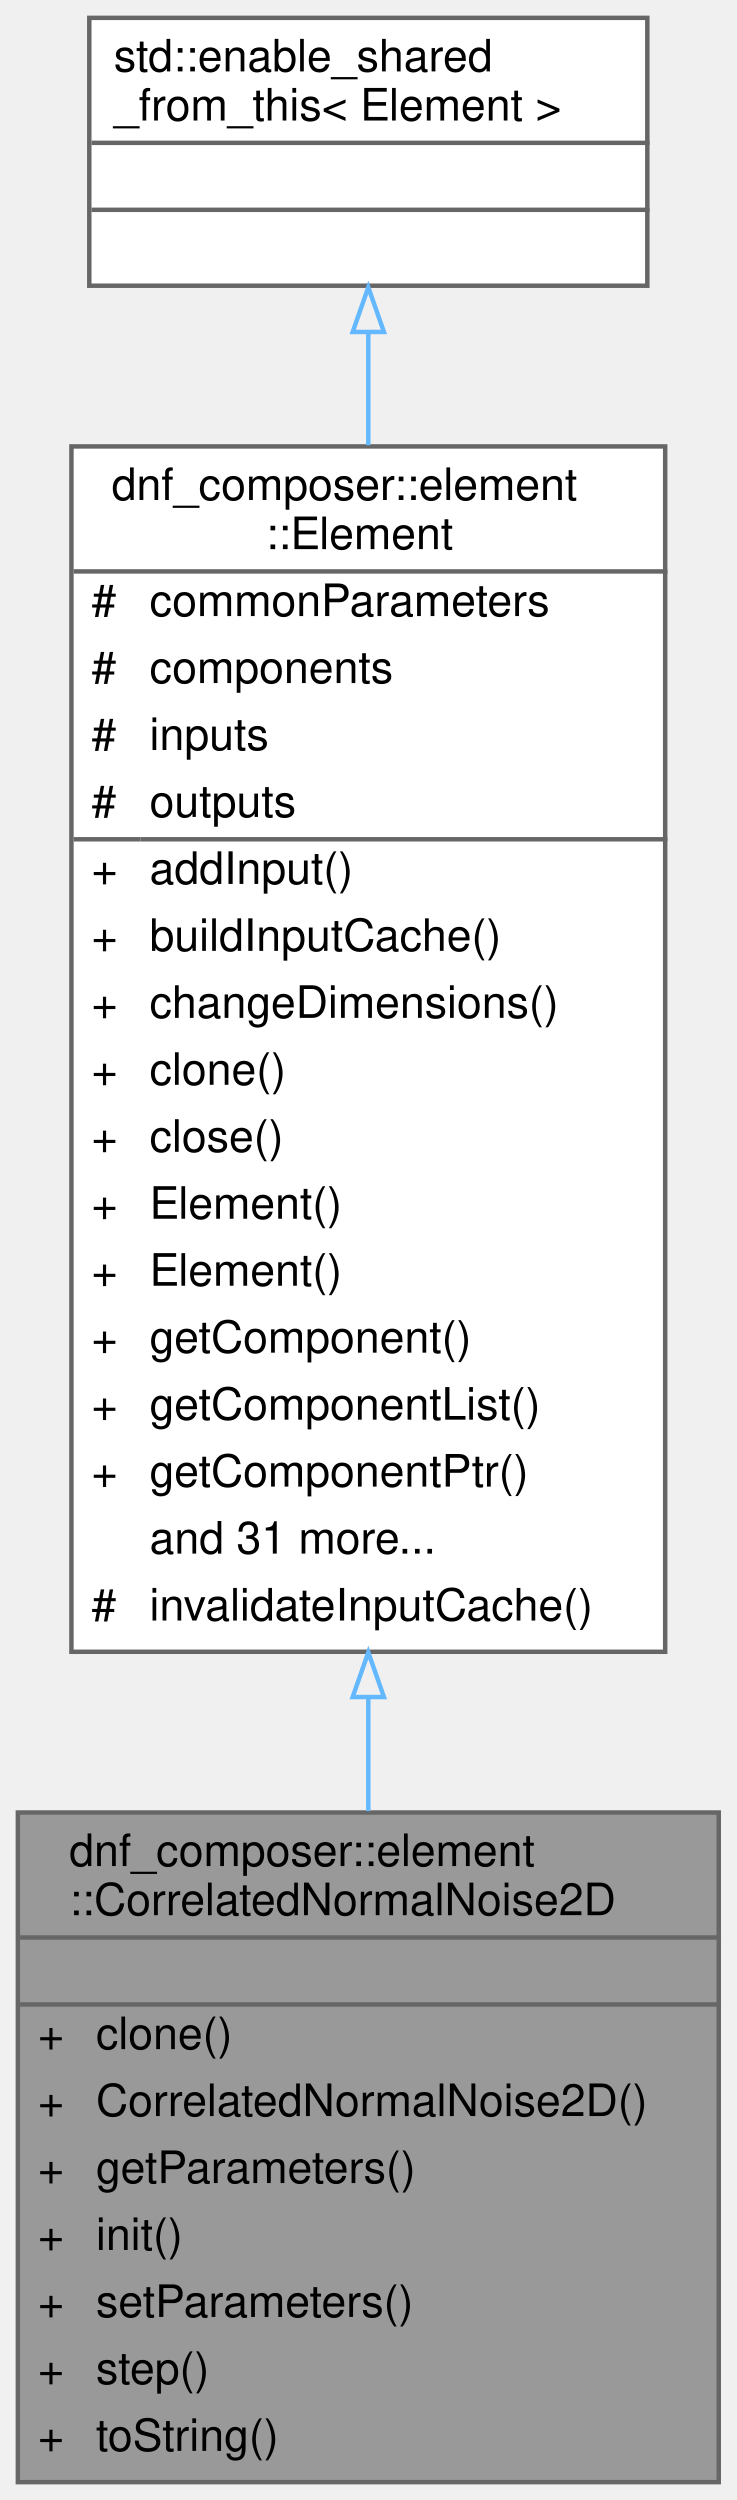
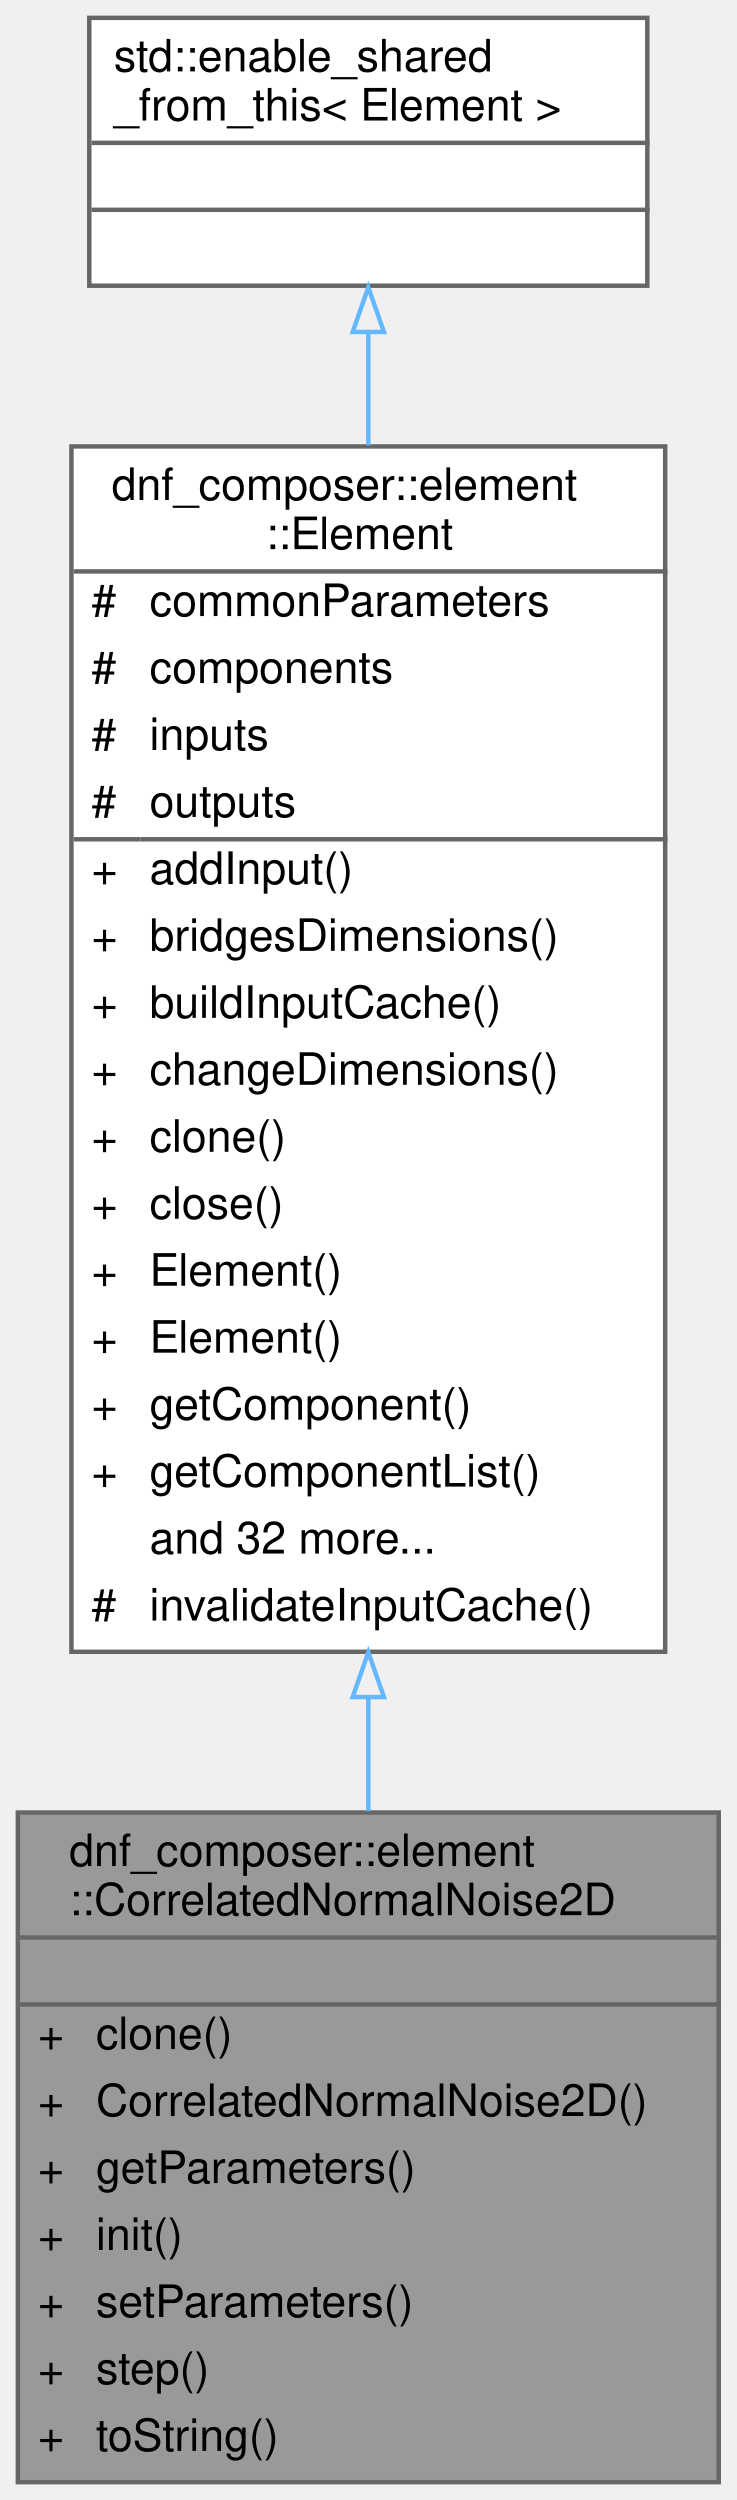
<svg xmlns="http://www.w3.org/2000/svg" xmlns:xlink="http://www.w3.org/1999/xlink" width="165pt" height="560pt" viewBox="0.00 0.00 165.00 560.00">
  <g id="graph0" class="graph" transform="scale(1 1) rotate(0) translate(4 556)">
    <g id="Node000001" class="node">
      <g id="a_Node000001">
        <a xlink:title=" ">
          <polygon fill="#999999" stroke="transparent" points="157,-150 0,-150 0,0 157,0 157,-150" />
          <text text-anchor="start" x="11.5" y="-138" font-family="Helvetica,sans-Serif" font-size="10.00">dnf_composer::element</text>
          <text text-anchor="start" x="11.5" y="-127" font-family="Helvetica,sans-Serif" font-size="10.00">::CorrelatedNormalNoise2D</text>
          <text text-anchor="start" x="77" y="-112" font-family="Helvetica,sans-Serif" font-size="10.00"> </text>
          <text text-anchor="start" x="4.5" y="-97" font-family="Helvetica,sans-Serif" font-size="10.00">+</text>
          <text text-anchor="start" x="17.5" y="-97" font-family="Helvetica,sans-Serif" font-size="10.00">clone()</text>
          <text text-anchor="start" x="4.5" y="-82" font-family="Helvetica,sans-Serif" font-size="10.00">+</text>
          <text text-anchor="start" x="17.5" y="-82" font-family="Helvetica,sans-Serif" font-size="10.00">CorrelatedNormalNoise2D()</text>
          <text text-anchor="start" x="4.5" y="-67" font-family="Helvetica,sans-Serif" font-size="10.00">+</text>
          <text text-anchor="start" x="17.5" y="-67" font-family="Helvetica,sans-Serif" font-size="10.00">getParameters()</text>
          <text text-anchor="start" x="4.5" y="-52" font-family="Helvetica,sans-Serif" font-size="10.00">+</text>
          <text text-anchor="start" x="17.5" y="-52" font-family="Helvetica,sans-Serif" font-size="10.00">init()</text>
          <text text-anchor="start" x="4.5" y="-37" font-family="Helvetica,sans-Serif" font-size="10.00">+</text>
          <text text-anchor="start" x="17.5" y="-37" font-family="Helvetica,sans-Serif" font-size="10.00">setParameters()</text>
          <text text-anchor="start" x="4.5" y="-22" font-family="Helvetica,sans-Serif" font-size="10.00">+</text>
          <text text-anchor="start" x="17.5" y="-22" font-family="Helvetica,sans-Serif" font-size="10.00">step()</text>
          <text text-anchor="start" x="4.5" y="-7" font-family="Helvetica,sans-Serif" font-size="10.00">+</text>
          <text text-anchor="start" x="17.5" y="-7" font-family="Helvetica,sans-Serif" font-size="10.00">toString()</text>
          <polygon fill="#666666" stroke="#666666" points="0.5,-122 0.5,-122 157.5,-122 157.5,-122 0.5,-122" />
          <polygon fill="#666666" stroke="#666666" points="0.5,-107 0.5,-107 157.5,-107 157.5,-107 0.5,-107" />
          <polygon fill="none" stroke="#666666" points="0,0 0,-150 157,-150 157,0 0,0" />
        </a>
      </g>
    </g>
    <g id="Node000002" class="node">
      <g id="a_Node000002">
        <a xlink:href="classdnf__composer_1_1element_1_1Element.html" target="_top" xlink:title="Abstract base class for all simulation elements.">
          <polygon fill="white" stroke="transparent" points="145,-456 12,-456 12,-186 145,-186 145,-456" />
          <text text-anchor="start" x="21" y="-444" font-family="Helvetica,sans-Serif" font-size="10.00">dnf_composer::element</text>
          <text text-anchor="start" x="55.5" y="-433" font-family="Helvetica,sans-Serif" font-size="10.00">::Element</text>
          <text text-anchor="start" x="16.5" y="-418" font-family="Helvetica,sans-Serif" font-size="10.00">#</text>
          <text text-anchor="start" x="29.5" y="-418" font-family="Helvetica,sans-Serif" font-size="10.00">commonParameters</text>
          <text text-anchor="start" x="16.5" y="-403" font-family="Helvetica,sans-Serif" font-size="10.00">#</text>
          <text text-anchor="start" x="29.5" y="-403" font-family="Helvetica,sans-Serif" font-size="10.00">components</text>
          <text text-anchor="start" x="16.5" y="-388" font-family="Helvetica,sans-Serif" font-size="10.00">#</text>
          <text text-anchor="start" x="29.5" y="-388" font-family="Helvetica,sans-Serif" font-size="10.00">inputs</text>
          <text text-anchor="start" x="16.5" y="-373" font-family="Helvetica,sans-Serif" font-size="10.00">#</text>
          <text text-anchor="start" x="29.5" y="-373" font-family="Helvetica,sans-Serif" font-size="10.00">outputs</text>
          <text text-anchor="start" x="16.5" y="-358" font-family="Helvetica,sans-Serif" font-size="10.00">+</text>
          <text text-anchor="start" x="29.5" y="-358" font-family="Helvetica,sans-Serif" font-size="10.00">addInput()</text>
          <text text-anchor="start" x="16.5" y="-343" font-family="Helvetica,sans-Serif" font-size="10.00">+</text>
-           <text text-anchor="start" x="29.5" y="-343" font-family="Helvetica,sans-Serif" font-size="10.00">buildInputCache()</text>
+           <text text-anchor="start" x="29.5" y="-343" font-family="Helvetica,sans-Serif" font-size="10.00">bridgesDimensions()</text>
          <text text-anchor="start" x="16.5" y="-328" font-family="Helvetica,sans-Serif" font-size="10.00">+</text>
-           <text text-anchor="start" x="29.5" y="-328" font-family="Helvetica,sans-Serif" font-size="10.00">changeDimensions()</text>
+           <text text-anchor="start" x="29.5" y="-328" font-family="Helvetica,sans-Serif" font-size="10.00">buildInputCache()</text>
          <text text-anchor="start" x="16.5" y="-313" font-family="Helvetica,sans-Serif" font-size="10.00">+</text>
-           <text text-anchor="start" x="29.5" y="-313" font-family="Helvetica,sans-Serif" font-size="10.00">clone()</text>
+           <text text-anchor="start" x="29.5" y="-313" font-family="Helvetica,sans-Serif" font-size="10.00">changeDimensions()</text>
          <text text-anchor="start" x="16.5" y="-298" font-family="Helvetica,sans-Serif" font-size="10.00">+</text>
-           <text text-anchor="start" x="29.5" y="-298" font-family="Helvetica,sans-Serif" font-size="10.00">close()</text>
+           <text text-anchor="start" x="29.5" y="-298" font-family="Helvetica,sans-Serif" font-size="10.00">clone()</text>
          <text text-anchor="start" x="16.5" y="-283" font-family="Helvetica,sans-Serif" font-size="10.00">+</text>
-           <text text-anchor="start" x="29.5" y="-283" font-family="Helvetica,sans-Serif" font-size="10.00">Element()</text>
+           <text text-anchor="start" x="29.5" y="-283" font-family="Helvetica,sans-Serif" font-size="10.00">close()</text>
          <text text-anchor="start" x="16.5" y="-268" font-family="Helvetica,sans-Serif" font-size="10.00">+</text>
          <text text-anchor="start" x="29.5" y="-268" font-family="Helvetica,sans-Serif" font-size="10.00">Element()</text>
          <text text-anchor="start" x="16.5" y="-253" font-family="Helvetica,sans-Serif" font-size="10.00">+</text>
-           <text text-anchor="start" x="29.5" y="-253" font-family="Helvetica,sans-Serif" font-size="10.00">getComponent()</text>
+           <text text-anchor="start" x="29.5" y="-253" font-family="Helvetica,sans-Serif" font-size="10.00">Element()</text>
          <text text-anchor="start" x="16.5" y="-238" font-family="Helvetica,sans-Serif" font-size="10.00">+</text>
-           <text text-anchor="start" x="29.5" y="-238" font-family="Helvetica,sans-Serif" font-size="10.00">getComponentList()</text>
+           <text text-anchor="start" x="29.5" y="-238" font-family="Helvetica,sans-Serif" font-size="10.00">getComponent()</text>
          <text text-anchor="start" x="16.5" y="-223" font-family="Helvetica,sans-Serif" font-size="10.00">+</text>
-           <text text-anchor="start" x="29.5" y="-223" font-family="Helvetica,sans-Serif" font-size="10.00">getComponentPtr()</text>
-           <text text-anchor="start" x="29.5" y="-208" font-family="Helvetica,sans-Serif" font-size="10.00">and 31 more...</text>
+           <text text-anchor="start" x="29.5" y="-223" font-family="Helvetica,sans-Serif" font-size="10.00">getComponentList()</text>
+           <text text-anchor="start" x="29.5" y="-208" font-family="Helvetica,sans-Serif" font-size="10.00">and 32 more...</text>
          <text text-anchor="start" x="16.5" y="-193" font-family="Helvetica,sans-Serif" font-size="10.00">#</text>
          <text text-anchor="start" x="29.5" y="-193" font-family="Helvetica,sans-Serif" font-size="10.00">invalidateInputCache()</text>
          <polygon fill="#666666" stroke="#666666" points="12.5,-428 12.5,-428 145.5,-428 145.5,-428 12.5,-428" />
          <polygon fill="#666666" stroke="#666666" points="12.5,-368 12.5,-368 27.5,-368 27.5,-368 12.5,-368" />
          <polygon fill="#666666" stroke="#666666" points="27.5,-368 27.5,-368 145.5,-368 145.5,-368 27.5,-368" />
          <polygon fill="none" stroke="#666666" points="12,-186 12,-456 145,-456 145,-186 12,-186" />
        </a>
      </g>
    </g>
    <g id="edge1_Node000001_Node000002" class="edge">
      <g id="a_edge1_Node000001_Node000002">
        <a xlink:title=" ">
          <path fill="none" stroke="#63b8ff" d="M78.5,-175.64C78.5,-166.98 78.5,-158.47 78.5,-150.3" />
          <polygon fill="none" stroke="#63b8ff" points="75,-175.87 78.5,-185.87 82,-175.87 75,-175.87" />
        </a>
      </g>
    </g>
    <g id="Node000003" class="node">
      <g id="a_Node000003">
        <a xlink:title=" ">
          <polygon fill="white" stroke="transparent" points="141,-552 16,-552 16,-492 141,-492 141,-552" />
          <text text-anchor="start" x="21.5" y="-540" font-family="Helvetica,sans-Serif" font-size="10.00">std::enable_shared</text>
          <text text-anchor="start" x="21.5" y="-529" font-family="Helvetica,sans-Serif" font-size="10.00">_from_this&lt; Element &gt;</text>
          <text text-anchor="start" x="77" y="-514" font-family="Helvetica,sans-Serif" font-size="10.00"> </text>
          <text text-anchor="start" x="77" y="-499" font-family="Helvetica,sans-Serif" font-size="10.00"> </text>
          <polygon fill="#666666" stroke="#666666" points="16.5,-524 16.5,-524 141.5,-524 141.5,-524 16.5,-524" />
          <polygon fill="#666666" stroke="#666666" points="16.5,-509 16.5,-509 141.5,-509 141.5,-509 16.5,-509" />
          <polygon fill="none" stroke="#666666" points="16,-492 16,-552 141,-552 141,-492 16,-492" />
        </a>
      </g>
    </g>
    <g id="edge2_Node000002_Node000003" class="edge">
      <g id="a_edge2_Node000002_Node000003">
        <a xlink:title=" ">
          <path fill="none" stroke="#63b8ff" d="M78.5,-481.56C78.5,-473.79 78.5,-465.24 78.5,-456.26" />
          <polygon fill="none" stroke="#63b8ff" points="75,-481.64 78.5,-491.64 82,-481.64 75,-481.64" />
        </a>
      </g>
    </g>
  </g>
</svg>
